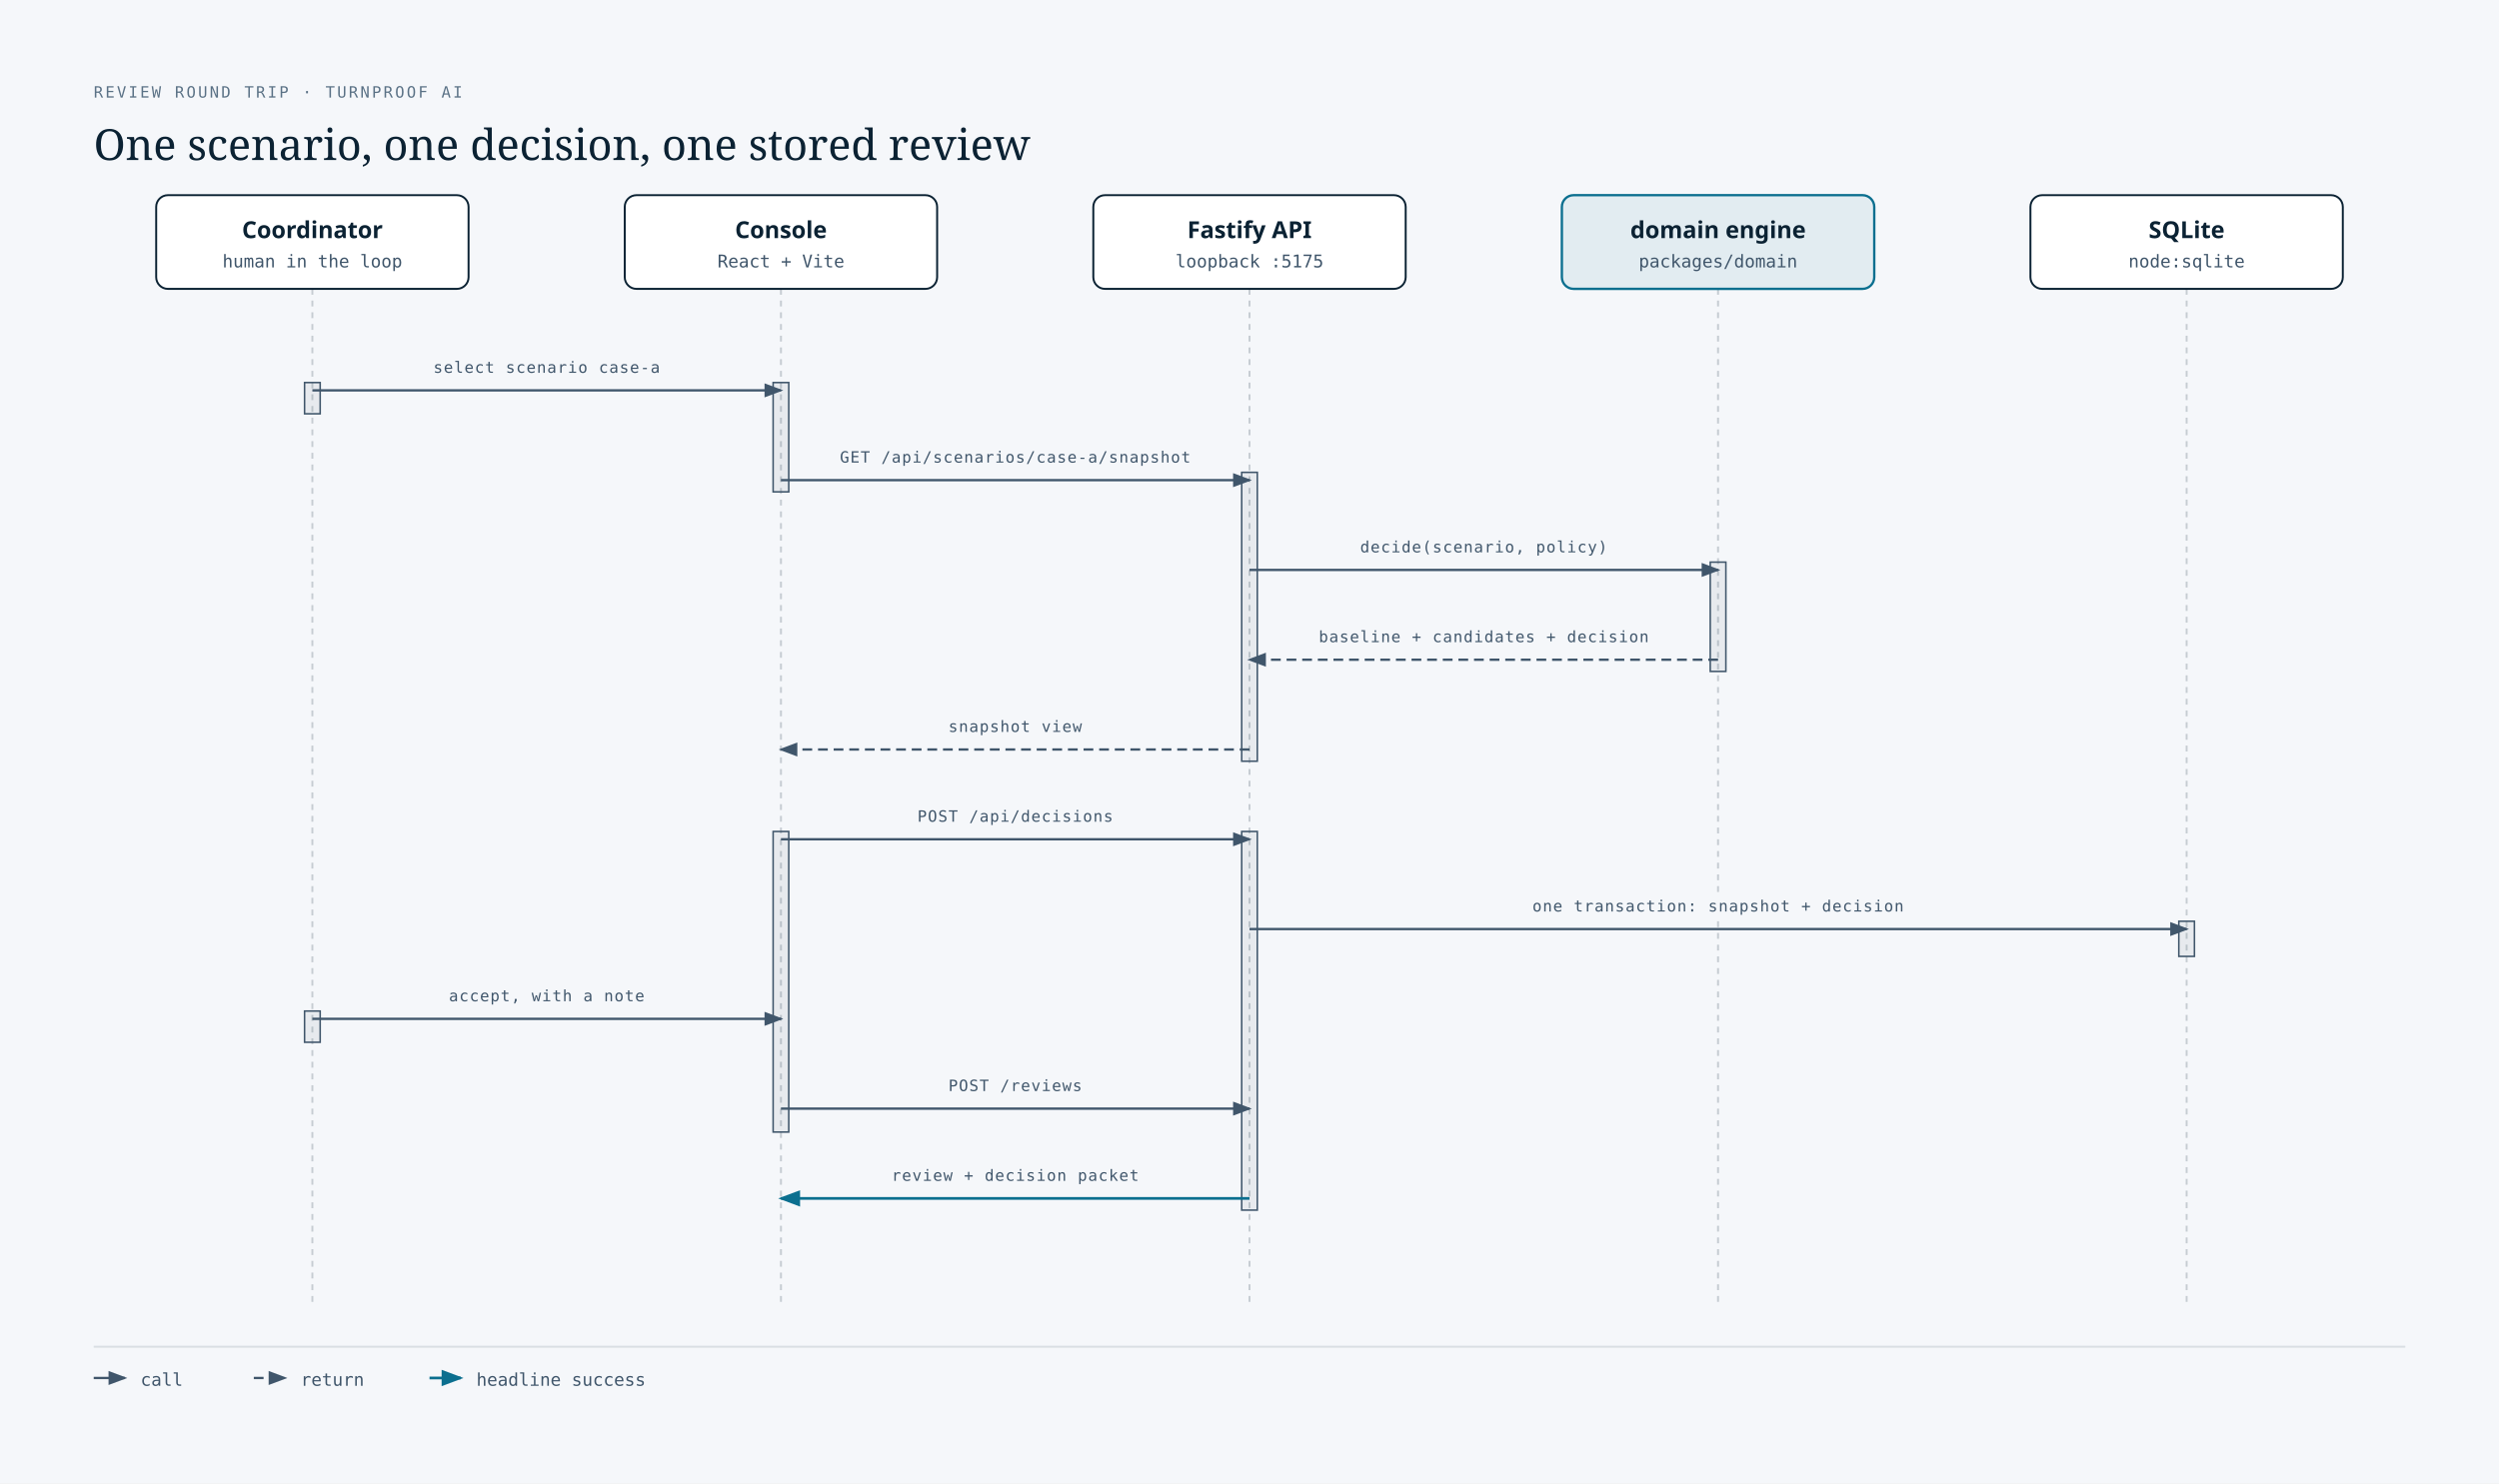
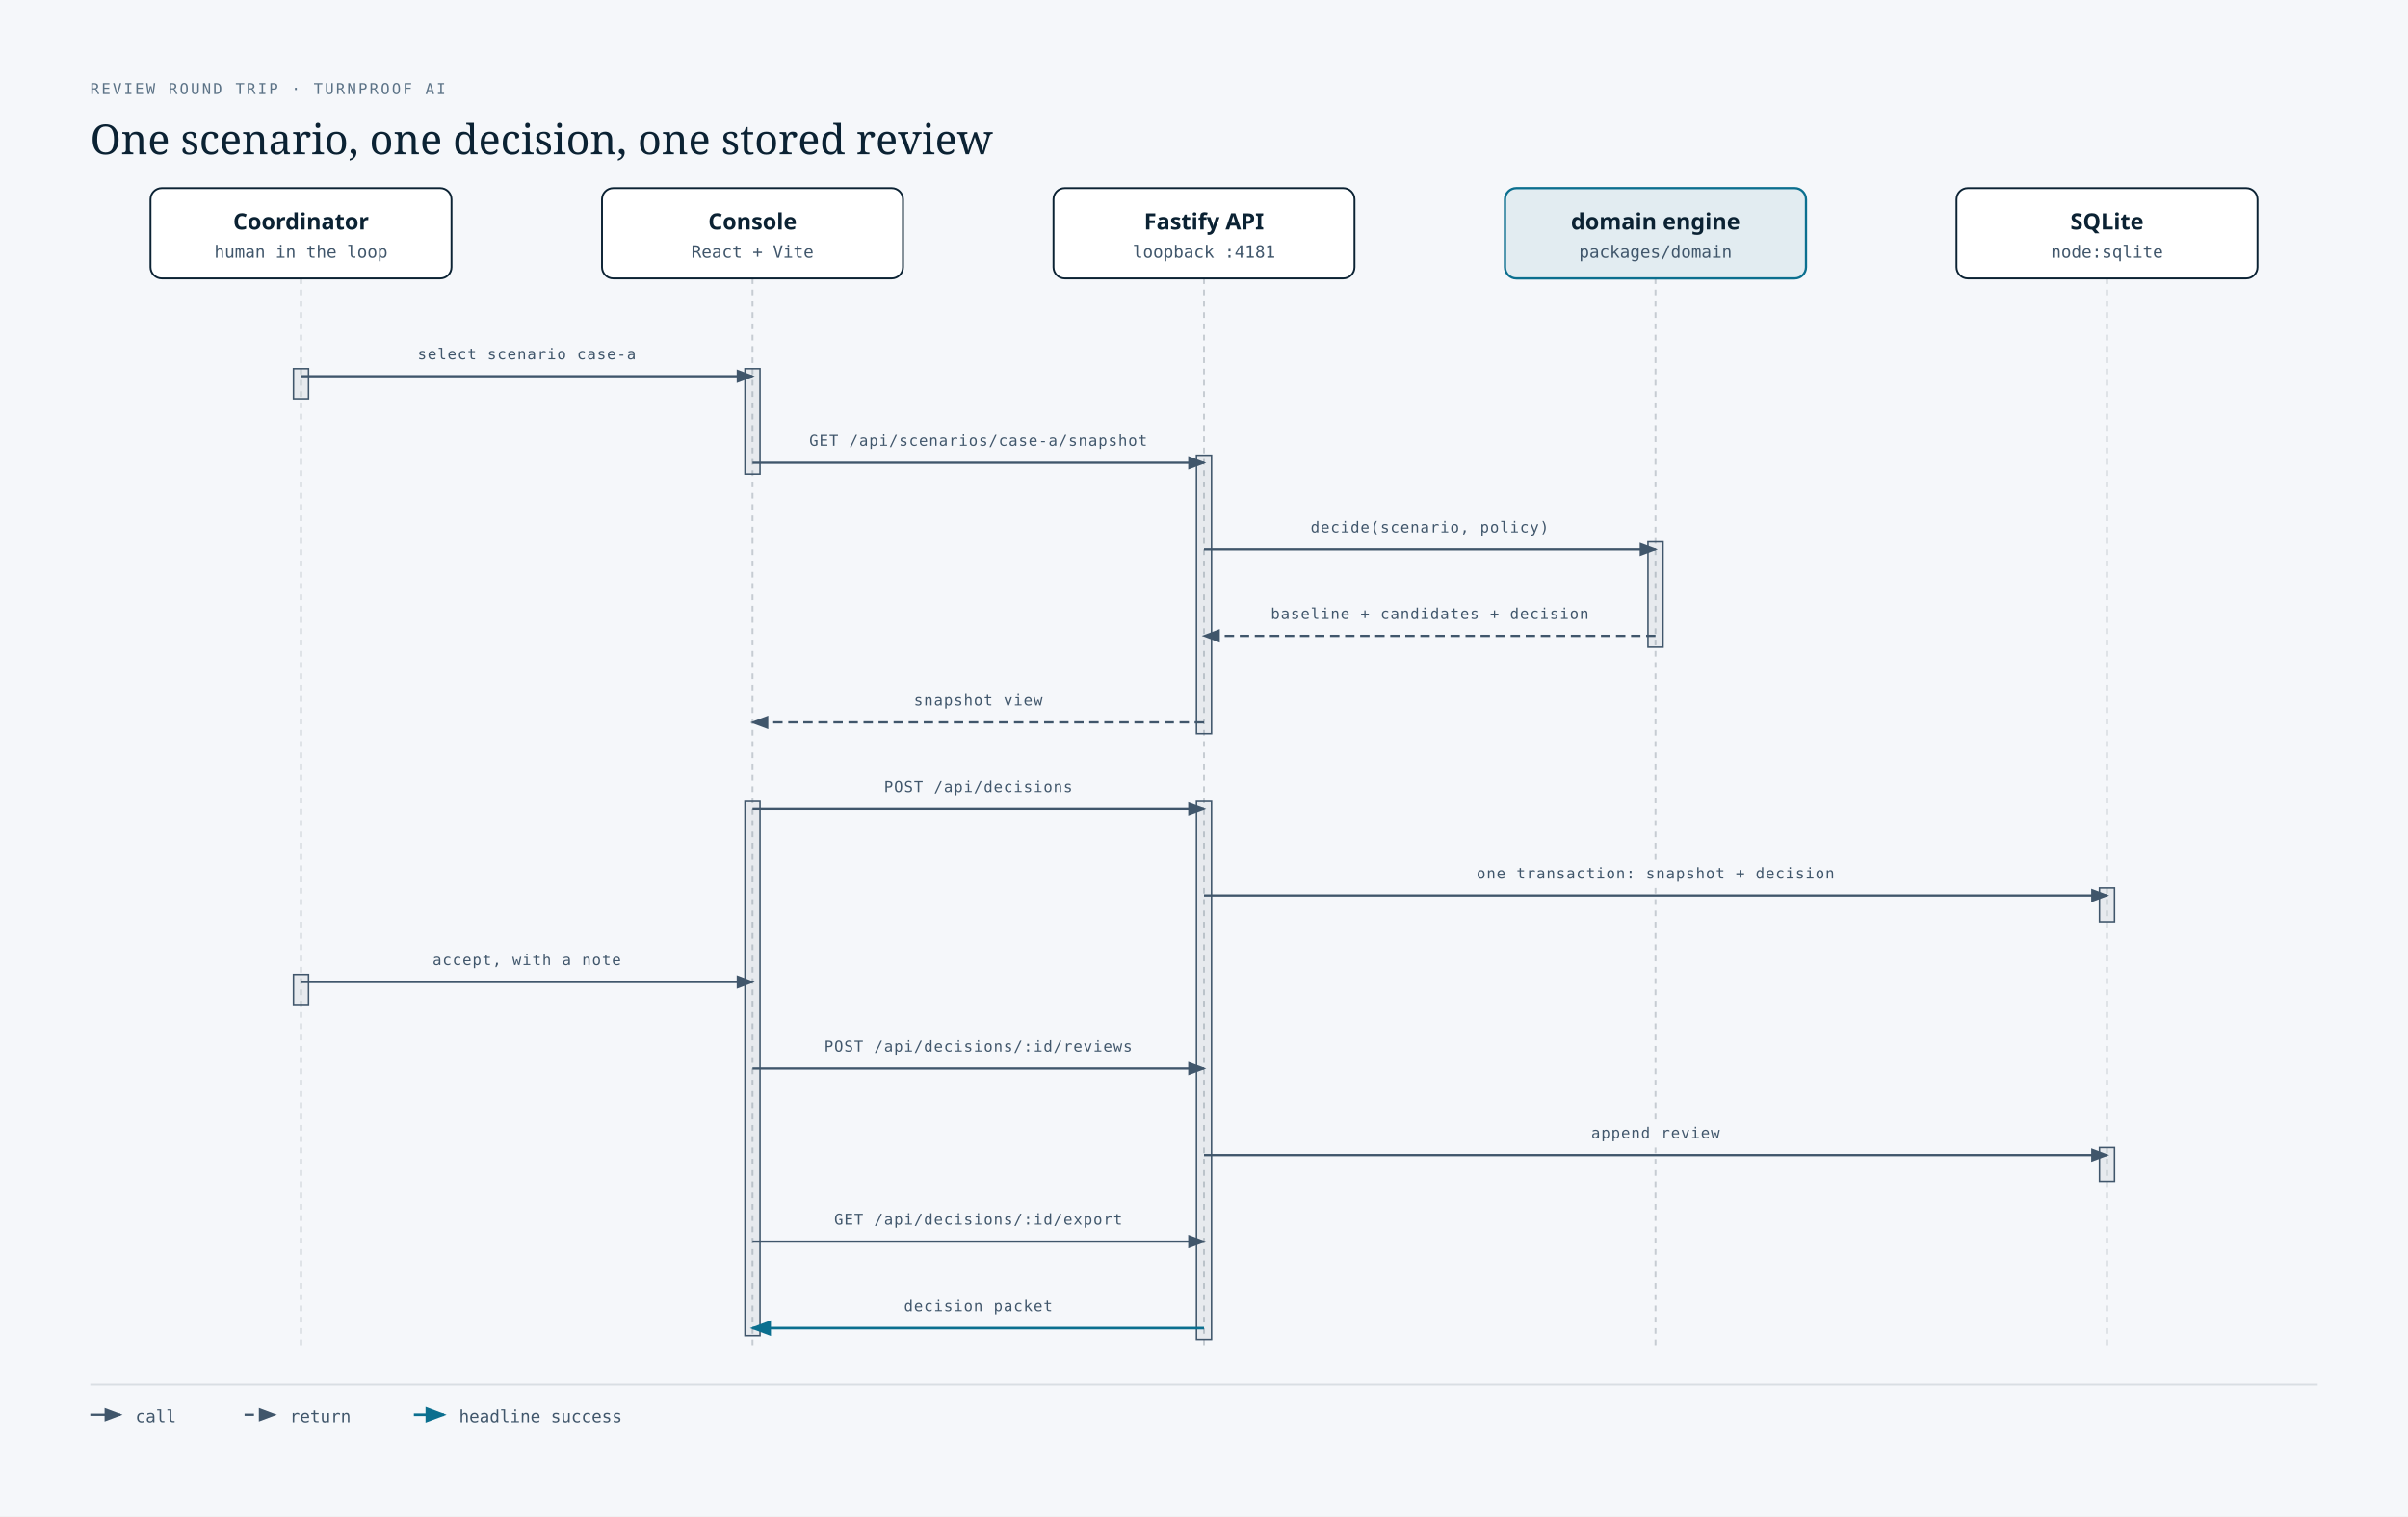
- <svg xmlns="http://www.w3.org/2000/svg" viewBox="0 0 1280 760" role="img" aria-labelledby="seq-title seq-desc" id="review-sequence-root">
+ <svg xmlns="http://www.w3.org/2000/svg" viewBox="0 0 1280 806" role="img" aria-labelledby="seq-title seq-desc" id="review-sequence-root">
  <defs>
    <style>#review-sequence-root .diagram-container { width: 100%; overflow-x: auto; }
      #review-sequence-root .diagram-container { overflow-x: visible; }
      #review-sequence-root .title { font-family: 'Instrument Serif', 'Noto Serif', Georgia, serif; font-size: 22px; fill: #0b2233; }
      #review-sequence-root .actor { font-family: 'Geist', system-ui, sans-serif; font-size: 12px; font-weight: 600; fill: #0b2233; }
      #review-sequence-root .arole { font-family: 'Geist Mono', ui-monospace, monospace; font-size: 9px; fill: #40566b; }
      #review-sequence-root .lbl { font-family: 'Geist Mono', ui-monospace, monospace; font-size: 8px; letter-spacing: 0.06em; fill: #40566b; }
      #review-sequence-root .legend { font-family: 'Geist Mono', ui-monospace, monospace; font-size: 9px; fill: #40566b; }</style>
    <style>
            .eyebrow { font-family: 'Geist Mono', ui-monospace, monospace; font-size: 8px; font-weight: 500; letter-spacing: 0.14em; fill: #5b7286; }
            .title   { font-family: 'Instrument Serif', 'Noto Serif', Georgia, serif; font-size: 22px; fill: #0b2233; }
            .actor   { font-family: 'Geist', system-ui, sans-serif; font-size: 12px; font-weight: 600; fill: #0b2233; }
            .arole   { font-family: 'Geist Mono', ui-monospace, monospace; font-size: 9px; fill: #40566b; }
            .lbl     { font-family: 'Geist Mono', ui-monospace, monospace; font-size: 8px; letter-spacing: 0.06em; fill: #40566b; }
            .legend  { font-family: 'Geist Mono', ui-monospace, monospace; font-size: 9px; fill: #40566b; }
          </style>
    <marker id="review-sequence-arrow" markerWidth="8" markerHeight="6" refX="7" refY="3" orient="auto">
      <polygon points="0 0, 8 3, 0 6" fill="#40566b" />
    </marker>
    <marker id="review-sequence-arrow-accent" markerWidth="8" markerHeight="6" refX="7" refY="3" orient="auto">
      <polygon points="0 0, 8 3, 0 6" fill="#0b6f8f" />
    </marker>
  </defs>
  <rect width="100%" height="100%" fill="#f5f7fa" />
  <text class="eyebrow" x="48" y="50">REVIEW ROUND TRIP · TURNPROOF AI</text>
  <text class="title" x="48" y="82">One scenario, one decision, one stored review</text>
-   <line x1="160" y1="148" x2="160" y2="670" stroke="#0b2233" stroke-opacity="0.20" stroke-width="1" stroke-dasharray="3,3" />
-   <line x1="400" y1="148" x2="400" y2="670" stroke="#0b2233" stroke-opacity="0.20" stroke-width="1" stroke-dasharray="3,3" />
-   <line x1="640" y1="148" x2="640" y2="670" stroke="#0b2233" stroke-opacity="0.20" stroke-width="1" stroke-dasharray="3,3" />
-   <line x1="880" y1="148" x2="880" y2="670" stroke="#0b2233" stroke-opacity="0.20" stroke-width="1" stroke-dasharray="3,3" />
-   <line x1="1120" y1="148" x2="1120" y2="670" stroke="#0b2233" stroke-opacity="0.20" stroke-width="1" stroke-dasharray="3,3" />
+   <line x1="160" y1="148" x2="160" y2="716" stroke="#0b2233" stroke-opacity="0.20" stroke-width="1" stroke-dasharray="3,3" />
+   <line x1="400" y1="148" x2="400" y2="716" stroke="#0b2233" stroke-opacity="0.20" stroke-width="1" stroke-dasharray="3,3" />
+   <line x1="640" y1="148" x2="640" y2="716" stroke="#0b2233" stroke-opacity="0.20" stroke-width="1" stroke-dasharray="3,3" />
+   <line x1="880" y1="148" x2="880" y2="716" stroke="#0b2233" stroke-opacity="0.20" stroke-width="1" stroke-dasharray="3,3" />
+   <line x1="1120" y1="148" x2="1120" y2="716" stroke="#0b2233" stroke-opacity="0.20" stroke-width="1" stroke-dasharray="3,3" />
  <rect x="156" y="196" width="8" height="16" fill="#0b2233" fill-opacity="0.06" stroke="#40566b" stroke-width="0.8" />
  <rect x="156" y="518" width="8" height="16" fill="#0b2233" fill-opacity="0.06" stroke="#40566b" stroke-width="0.8" />
  <rect x="396" y="196" width="8" height="56" fill="#0b2233" fill-opacity="0.06" stroke="#40566b" stroke-width="0.8" />
-   <rect x="396" y="426" width="8" height="154" fill="#0b2233" fill-opacity="0.06" stroke="#40566b" stroke-width="0.8" />
+   <rect x="396" y="426" width="8" height="284" fill="#0b2233" fill-opacity="0.06" stroke="#40566b" stroke-width="0.8" />
  <rect x="636" y="242" width="8" height="148" fill="#0b2233" fill-opacity="0.06" stroke="#40566b" stroke-width="0.8" />
-   <rect x="636" y="426" width="8" height="194" fill="#0b2233" fill-opacity="0.06" stroke="#40566b" stroke-width="0.8" />
+   <rect x="636" y="426" width="8" height="286" fill="#0b2233" fill-opacity="0.06" stroke="#40566b" stroke-width="0.8" />
  <rect x="876" y="288" width="8" height="56" fill="#0b2233" fill-opacity="0.06" stroke="#40566b" stroke-width="0.8" />
  <rect x="1116" y="472" width="8" height="18" fill="#0b2233" fill-opacity="0.06" stroke="#40566b" stroke-width="0.8" />
+   <rect x="1116" y="610" width="8" height="18" fill="#0b2233" fill-opacity="0.06" stroke="#40566b" stroke-width="0.8" />
  <path d="M 160,200 H 400" fill="none" stroke="#40566b" stroke-width="1.2" marker-end="url(#review-sequence-arrow)" />
  <rect x="216" y="182" width="128" height="12" rx="2" fill="#f5f7fa" />
  <text class="lbl" x="280" y="191" text-anchor="middle">select scenario case-a</text>
  <path d="M 400,246 H 640" fill="none" stroke="#40566b" stroke-width="1.2" marker-end="url(#review-sequence-arrow)" />
  <rect x="421" y="228" width="198" height="12" rx="2" fill="#f5f7fa" />
  <text class="lbl" x="520" y="237" text-anchor="middle">GET /api/scenarios/case-a/snapshot</text>
  <path d="M 640,292 H 880" fill="none" stroke="#40566b" stroke-width="1.2" marker-end="url(#review-sequence-arrow)" />
  <rect x="690" y="274" width="139" height="12" rx="2" fill="#f5f7fa" />
  <text class="lbl" x="760" y="283" text-anchor="middle">decide(scenario, policy)</text>
  <path d="M 880,338 H 640" fill="none" stroke="#40566b" stroke-width="1.2" stroke-dasharray="5,3" marker-end="url(#review-sequence-arrow)" />
  <rect x="671" y="320" width="177" height="12" rx="2" fill="#f5f7fa" />
  <text class="lbl" x="760" y="329" text-anchor="middle">baseline + candidates + decision</text>
  <path d="M 640,384 H 400" fill="none" stroke="#40566b" stroke-width="1.2" stroke-dasharray="5,3" marker-end="url(#review-sequence-arrow)" />
  <rect x="480" y="366" width="79" height="12" rx="2" fill="#f5f7fa" />
  <text class="lbl" x="520" y="375" text-anchor="middle">snapshot view</text>
  <path d="M 400,430 H 640" fill="none" stroke="#40566b" stroke-width="1.2" marker-end="url(#review-sequence-arrow)" />
  <rect x="464" y="412" width="111" height="12" rx="2" fill="#f5f7fa" />
  <text class="lbl" x="520" y="421" text-anchor="middle">POST /api/decisions</text>
  <path d="M 640,476 H 1120" fill="none" stroke="#40566b" stroke-width="1.2" marker-end="url(#review-sequence-arrow)" />
  <rect x="778" y="458" width="204" height="12" rx="2" fill="#f5f7fa" />
  <text class="lbl" x="880" y="467" text-anchor="middle">one transaction: snapshot + decision</text>
  <path d="M 160,522 H 400" fill="none" stroke="#40566b" stroke-width="1.2" marker-end="url(#review-sequence-arrow)" />
  <rect x="221" y="504" width="117" height="12" rx="2" fill="#f5f7fa" />
  <text class="lbl" x="280" y="513" text-anchor="middle">accept, with a note</text>
  <path d="M 400,568 H 640" fill="none" stroke="#40566b" stroke-width="1.2" marker-end="url(#review-sequence-arrow)" />
-   <rect x="480" y="550" width="79" height="12" rx="2" fill="#f5f7fa" />
-   <text class="lbl" x="520" y="559" text-anchor="middle">POST /reviews</text>
-   <path d="M 640,614 H 400" fill="none" stroke="#0b6f8f" stroke-width="1.4" marker-end="url(#review-sequence-arrow-accent)" />
-   <rect x="448" y="596" width="144" height="12" rx="2" fill="#f5f7fa" />
-   <text class="lbl" x="520" y="605" text-anchor="middle">review + decision packet</text>
+   <rect x="430" y="550" width="180" height="12" rx="2" fill="#f5f7fa" />
+   <text class="lbl" x="520" y="559" text-anchor="middle">POST /api/decisions/:id/reviews</text>
+   <path d="M 640,614 H 1120" fill="none" stroke="#40566b" stroke-width="1.2" marker-end="url(#review-sequence-arrow)" />
+   <rect x="838" y="596" width="84" height="12" rx="2" fill="#f5f7fa" />
+   <text class="lbl" x="880" y="605" text-anchor="middle">append review</text>
+   <path d="M 400,660 H 640" fill="none" stroke="#40566b" stroke-width="1.2" marker-end="url(#review-sequence-arrow)" />
+   <rect x="433" y="642" width="174" height="12" rx="2" fill="#f5f7fa" />
+   <text class="lbl" x="520" y="651" text-anchor="middle">GET /api/decisions/:id/export</text>
+   <path d="M 640,706 H 400" fill="none" stroke="#0b6f8f" stroke-width="1.4" marker-end="url(#review-sequence-arrow-accent)" />
+   <rect x="475" y="688" width="90" height="12" rx="2" fill="#f5f7fa" />
+   <text class="lbl" x="520" y="697" text-anchor="middle">decision packet</text>
  <rect x="80" y="100" width="160" height="48" rx="6" fill="#ffffff" stroke="#0b2233" stroke-width="1" />
  <text class="actor" x="160" y="122" text-anchor="middle">Coordinator</text>
  <text class="arole" x="160" y="137" text-anchor="middle">human in the loop</text>
  <rect x="320" y="100" width="160" height="48" rx="6" fill="#ffffff" stroke="#0b2233" stroke-width="1" />
  <text class="actor" x="400" y="122" text-anchor="middle">Console</text>
  <text class="arole" x="400" y="137" text-anchor="middle">React + Vite</text>
  <rect x="560" y="100" width="160" height="48" rx="6" fill="#ffffff" stroke="#0b2233" stroke-width="1" />
  <text class="actor" x="640" y="122" text-anchor="middle">Fastify API</text>
-   <text class="arole" x="640" y="137" text-anchor="middle">loopback :5175</text>
+   <text class="arole" x="640" y="137" text-anchor="middle">loopback :4181</text>
  <rect x="800" y="100" width="160" height="48" rx="6" fill="#0b6f8f" fill-opacity="0.08" stroke="#0b6f8f" stroke-width="1.2" />
  <text class="actor" x="880" y="122" text-anchor="middle">domain engine</text>
  <text class="arole" x="880" y="137" text-anchor="middle">packages/domain</text>
  <rect x="1040" y="100" width="160" height="48" rx="6" fill="#ffffff" stroke="#0b2233" stroke-width="1" />
  <text class="actor" x="1120" y="122" text-anchor="middle">SQLite</text>
  <text class="arole" x="1120" y="137" text-anchor="middle">node:sqlite</text>
-   <line x1="48" y1="690" x2="1232" y2="690" stroke="#0b2233" stroke-opacity="0.12" stroke-width="1" />
-   <line x1="48" y1="706" x2="64" y2="706" stroke="#40566b" stroke-width="1.2" marker-end="url(#review-sequence-arrow)" />
-   <text class="legend" x="72" y="710">call</text>
-   <line x1="130" y1="706" x2="146" y2="706" stroke="#40566b" stroke-width="1.2" stroke-dasharray="5,3" marker-end="url(#review-sequence-arrow)" />
-   <text class="legend" x="154" y="710">return</text>
-   <line x1="220" y1="706" x2="236" y2="706" stroke="#0b6f8f" stroke-width="1.4" marker-end="url(#review-sequence-arrow-accent)" />
-   <text class="legend" x="244" y="710">headline success</text>
+   <line x1="48" y1="736" x2="1232" y2="736" stroke="#0b2233" stroke-opacity="0.12" stroke-width="1" />
+   <line x1="48" y1="752" x2="64" y2="752" stroke="#40566b" stroke-width="1.2" marker-end="url(#review-sequence-arrow)" />
+   <text class="legend" x="72" y="756">call</text>
+   <line x1="130" y1="752" x2="146" y2="752" stroke="#40566b" stroke-width="1.2" stroke-dasharray="5,3" marker-end="url(#review-sequence-arrow)" />
+   <text class="legend" x="154" y="756">return</text>
+   <line x1="220" y1="752" x2="236" y2="752" stroke="#0b6f8f" stroke-width="1.4" marker-end="url(#review-sequence-arrow-accent)" />
+   <text class="legend" x="244" y="756">headline success</text>
</svg>
